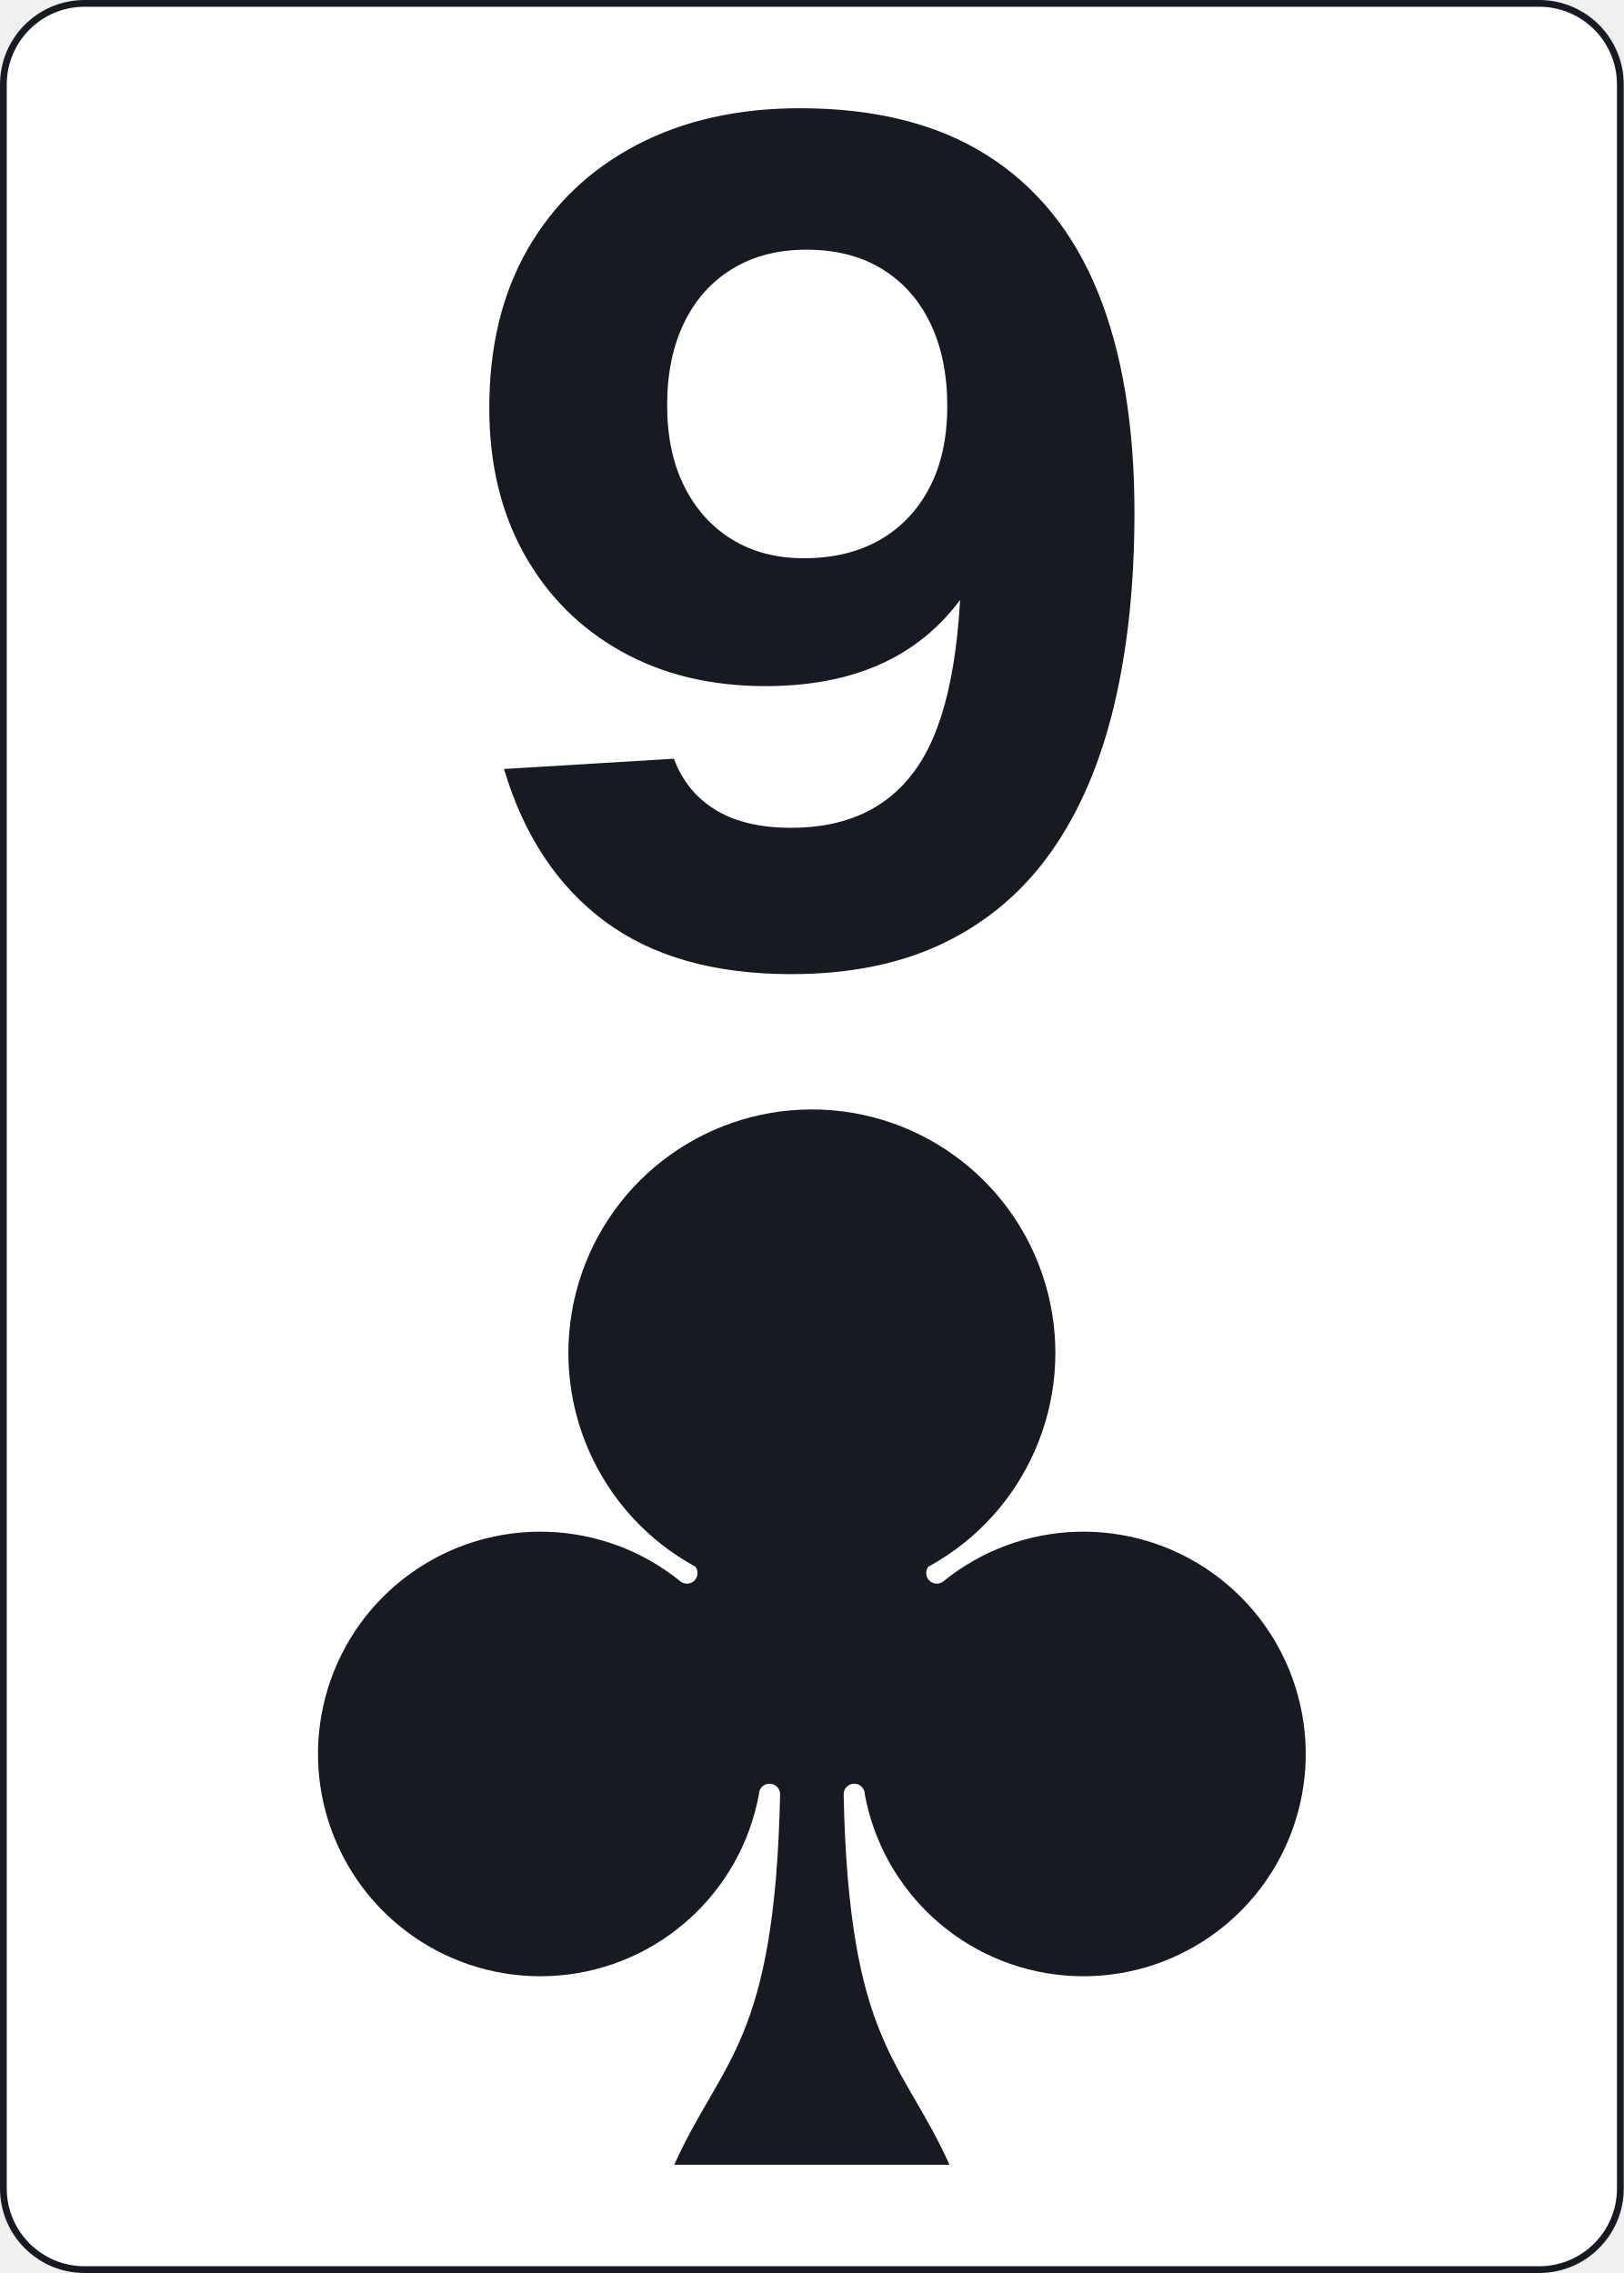
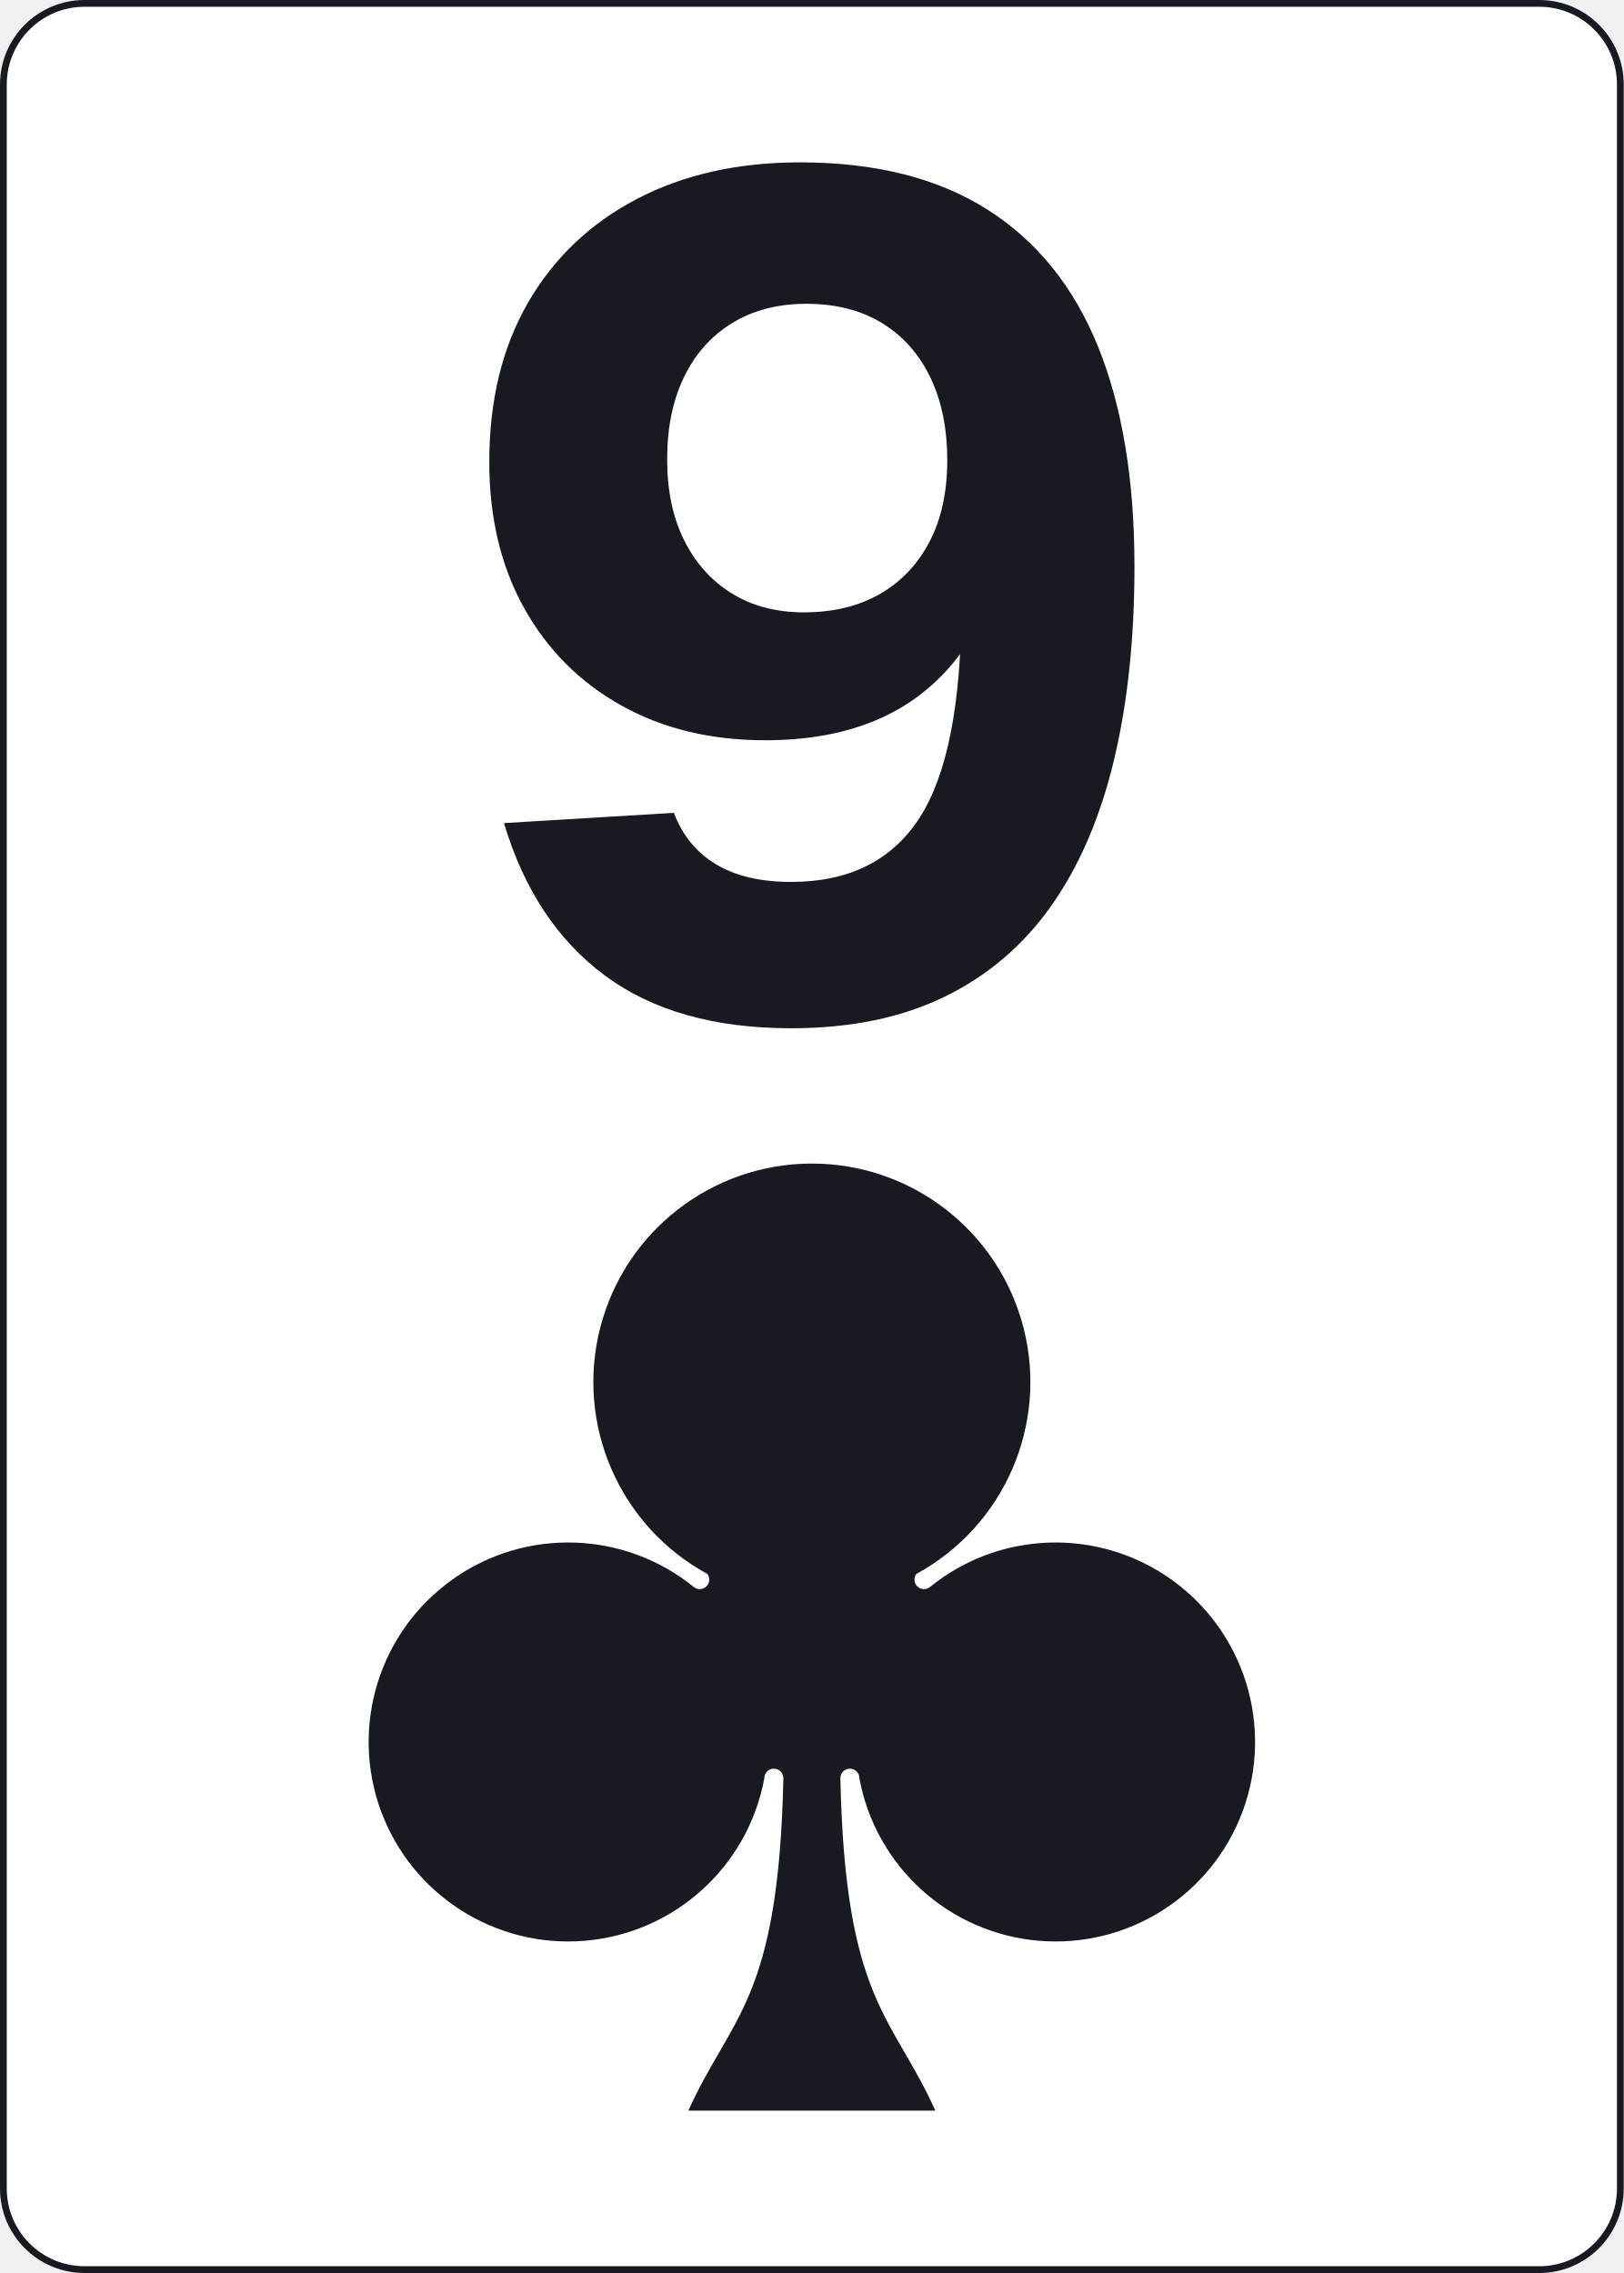
<svg xmlns="http://www.w3.org/2000/svg" class="card" face="9C" viewBox="-120 -168 240 336" width="240" height="336">
  <rect x="-119.5" y="-167.5" width="239" height="335" rx="12" fill="white" stroke="#171b21" />
  <g fill="#171b21">
-     <path id="rank" d="M-3.071 -24Q-20.114 -24 -30.62 -31.815Q-41.125 -39.629 -45.507 -54.327L-20.391 -55.845Q-18.527 -50.876 -14.197 -48.254Q-9.868 -45.632 -3.071 -45.632Q9.798 -45.632 15.923 -55.12Q22.047 -64.608 22.116 -86.551L25.428 -85.137Q20.908 -75.856 12.869 -71.215Q4.83 -66.575 -6.866 -66.575Q-18.976 -66.575 -28.17 -71.715Q-37.365 -76.856 -42.523 -86.102Q-47.681 -95.349 -47.681 -107.7Q-47.681 -121.363 -41.953 -131.265Q-36.226 -141.167 -25.876 -146.583Q-15.526 -152 -1.76 -152Q14.939 -152 25.928 -145.031Q36.916 -138.061 42.299 -124.761Q47.681 -111.461 47.681 -92.244Q47.681 -76.27 44.645 -63.608Q41.609 -50.946 35.416 -42.148Q29.223 -33.35 19.648 -28.675Q10.074 -24 -3.071 -24ZM-1.173 -85.481Q5.313 -85.481 10.04 -88.19Q14.767 -90.898 17.389 -95.918Q20.011 -100.938 20.011 -107.976Q20.011 -114.98 17.527 -120.173Q15.043 -125.365 10.385 -128.229Q5.727 -131.092 -0.828 -131.092Q-7.107 -131.092 -11.748 -128.263Q-16.388 -125.434 -18.89 -120.276Q-21.391 -115.118 -21.391 -108.114Q-21.391 -101.145 -18.855 -96.09Q-16.319 -91.036 -11.8 -88.259Q-7.28 -85.481 -1.173 -85.481Z" />
-     <path id="suit" d="M4.694 97.235C5.476 134.006 13.3 136.353 20.341 152H-20.341C-13.3 136.353 -5.476 134.006 -4.694 97.235C-4.694 96.371 -5.395 95.67 -6.259 95.67C-7.123 95.67 -7.824 96.371 -7.824 97.235C-10.508 111.791 -22.594 122.755 -37.342 124.015C-52.09 125.274 -65.859 116.518 -70.973 102.627C-76.087 88.737 -71.282 73.143 -59.239 64.538C-47.195 55.934 -30.885 56.444 -19.402 65.784C-18.779 66.252 -17.908 66.19 -17.357 65.639C-16.807 65.089 -16.745 64.217 -17.212 63.594C-31.663 55.724 -38.936 39.054 -34.875 23.108C-30.815 7.161 -16.455 -4 -0 -4C16.455 -4 30.815 7.161 34.875 23.108C38.936 39.054 31.663 55.724 17.212 63.594C16.745 64.217 16.807 65.089 17.357 65.639C17.908 66.19 18.779 66.252 19.402 65.784C30.885 56.444 47.195 55.934 59.239 64.538C71.282 73.143 76.087 88.737 70.973 102.627C65.859 116.518 52.09 125.274 37.342 124.015C22.594 122.755 10.508 111.791 7.824 97.235C7.824 96.371 7.123 95.67 6.259 95.67C5.395 95.67 4.694 96.371 4.694 97.235Z" />
+     <path id="rank" d="M-3.071 -16Q-20.114 -16 -30.62 -23.815Q-41.125 -31.629 -45.507 -46.327L-20.391 -47.845Q-18.527 -42.876 -14.197 -40.254Q-9.868 -37.632 -3.071 -37.632Q9.798 -37.632 15.923 -47.12Q22.047 -56.608 22.116 -78.551L25.428 -77.137Q20.908 -67.856 12.869 -63.215Q4.83 -58.575 -6.866 -58.575Q-18.976 -58.575 -28.17 -63.715Q-37.365 -68.856 -42.523 -78.102Q-47.681 -87.349 -47.681 -99.7Q-47.681 -113.363 -41.953 -123.265Q-36.226 -133.167 -25.876 -138.583Q-15.526 -144 -1.76 -144Q14.939 -144 25.928 -137.031Q36.916 -130.061 42.299 -116.761Q47.681 -103.461 47.681 -84.244Q47.681 -68.27 44.645 -55.608Q41.609 -42.946 35.416 -34.148Q29.223 -25.35 19.648 -20.675Q10.074 -16 -3.071 -16ZM-1.173 -77.481Q5.313 -77.481 10.04 -80.19Q14.767 -82.898 17.389 -87.918Q20.011 -92.938 20.011 -99.976Q20.011 -106.98 17.527 -112.173Q15.043 -117.365 10.385 -120.229Q5.727 -123.092 -0.828 -123.092Q-7.107 -123.092 -11.748 -120.263Q-16.388 -117.434 -18.89 -112.276Q-21.391 -107.118 -21.391 -100.114Q-21.391 -93.145 -18.855 -88.09Q-16.319 -83.036 -11.8 -80.259Q-7.28 -77.481 -1.173 -77.481Z" />
+     <path id="suit" d="M4.213 94.852C4.914 127.852 11.936 129.958 18.255 144H-18.255C-11.936 129.958 -4.914 127.852 -4.213 94.852C-4.213 94.077 -4.842 93.447 -5.617 93.447C-6.392 93.447 -7.022 94.077 -7.022 94.852C-9.43 107.915 -20.277 117.754 -33.512 118.885C-46.747 120.015 -59.104 112.157 -63.694 99.691C-68.283 87.226 -63.971 73.231 -53.163 65.508C-42.354 57.787 -27.717 58.245 -17.412 66.627C-16.853 67.047 -16.071 66.991 -15.577 66.497C-15.083 66.003 -15.028 65.22 -15.447 64.661C-28.416 57.598 -34.943 42.638 -31.298 28.328C-27.654 14.016 -14.767 4 0 4C14.767 4 27.654 14.016 31.298 28.328C34.943 42.638 28.416 57.598 15.447 64.661C15.028 65.22 15.083 66.003 15.577 66.497C16.071 66.991 16.853 67.047 17.412 66.627C27.717 58.245 42.354 57.787 53.163 65.508C63.971 73.231 68.283 87.226 63.694 99.691C59.104 112.157 46.747 120.015 33.512 118.885C20.277 117.754 9.43 107.915 7.022 94.852C7.022 94.077 6.392 93.447 5.617 93.447C4.842 93.447 4.213 94.077 4.213 94.852Z" />
  </g>
</svg>
